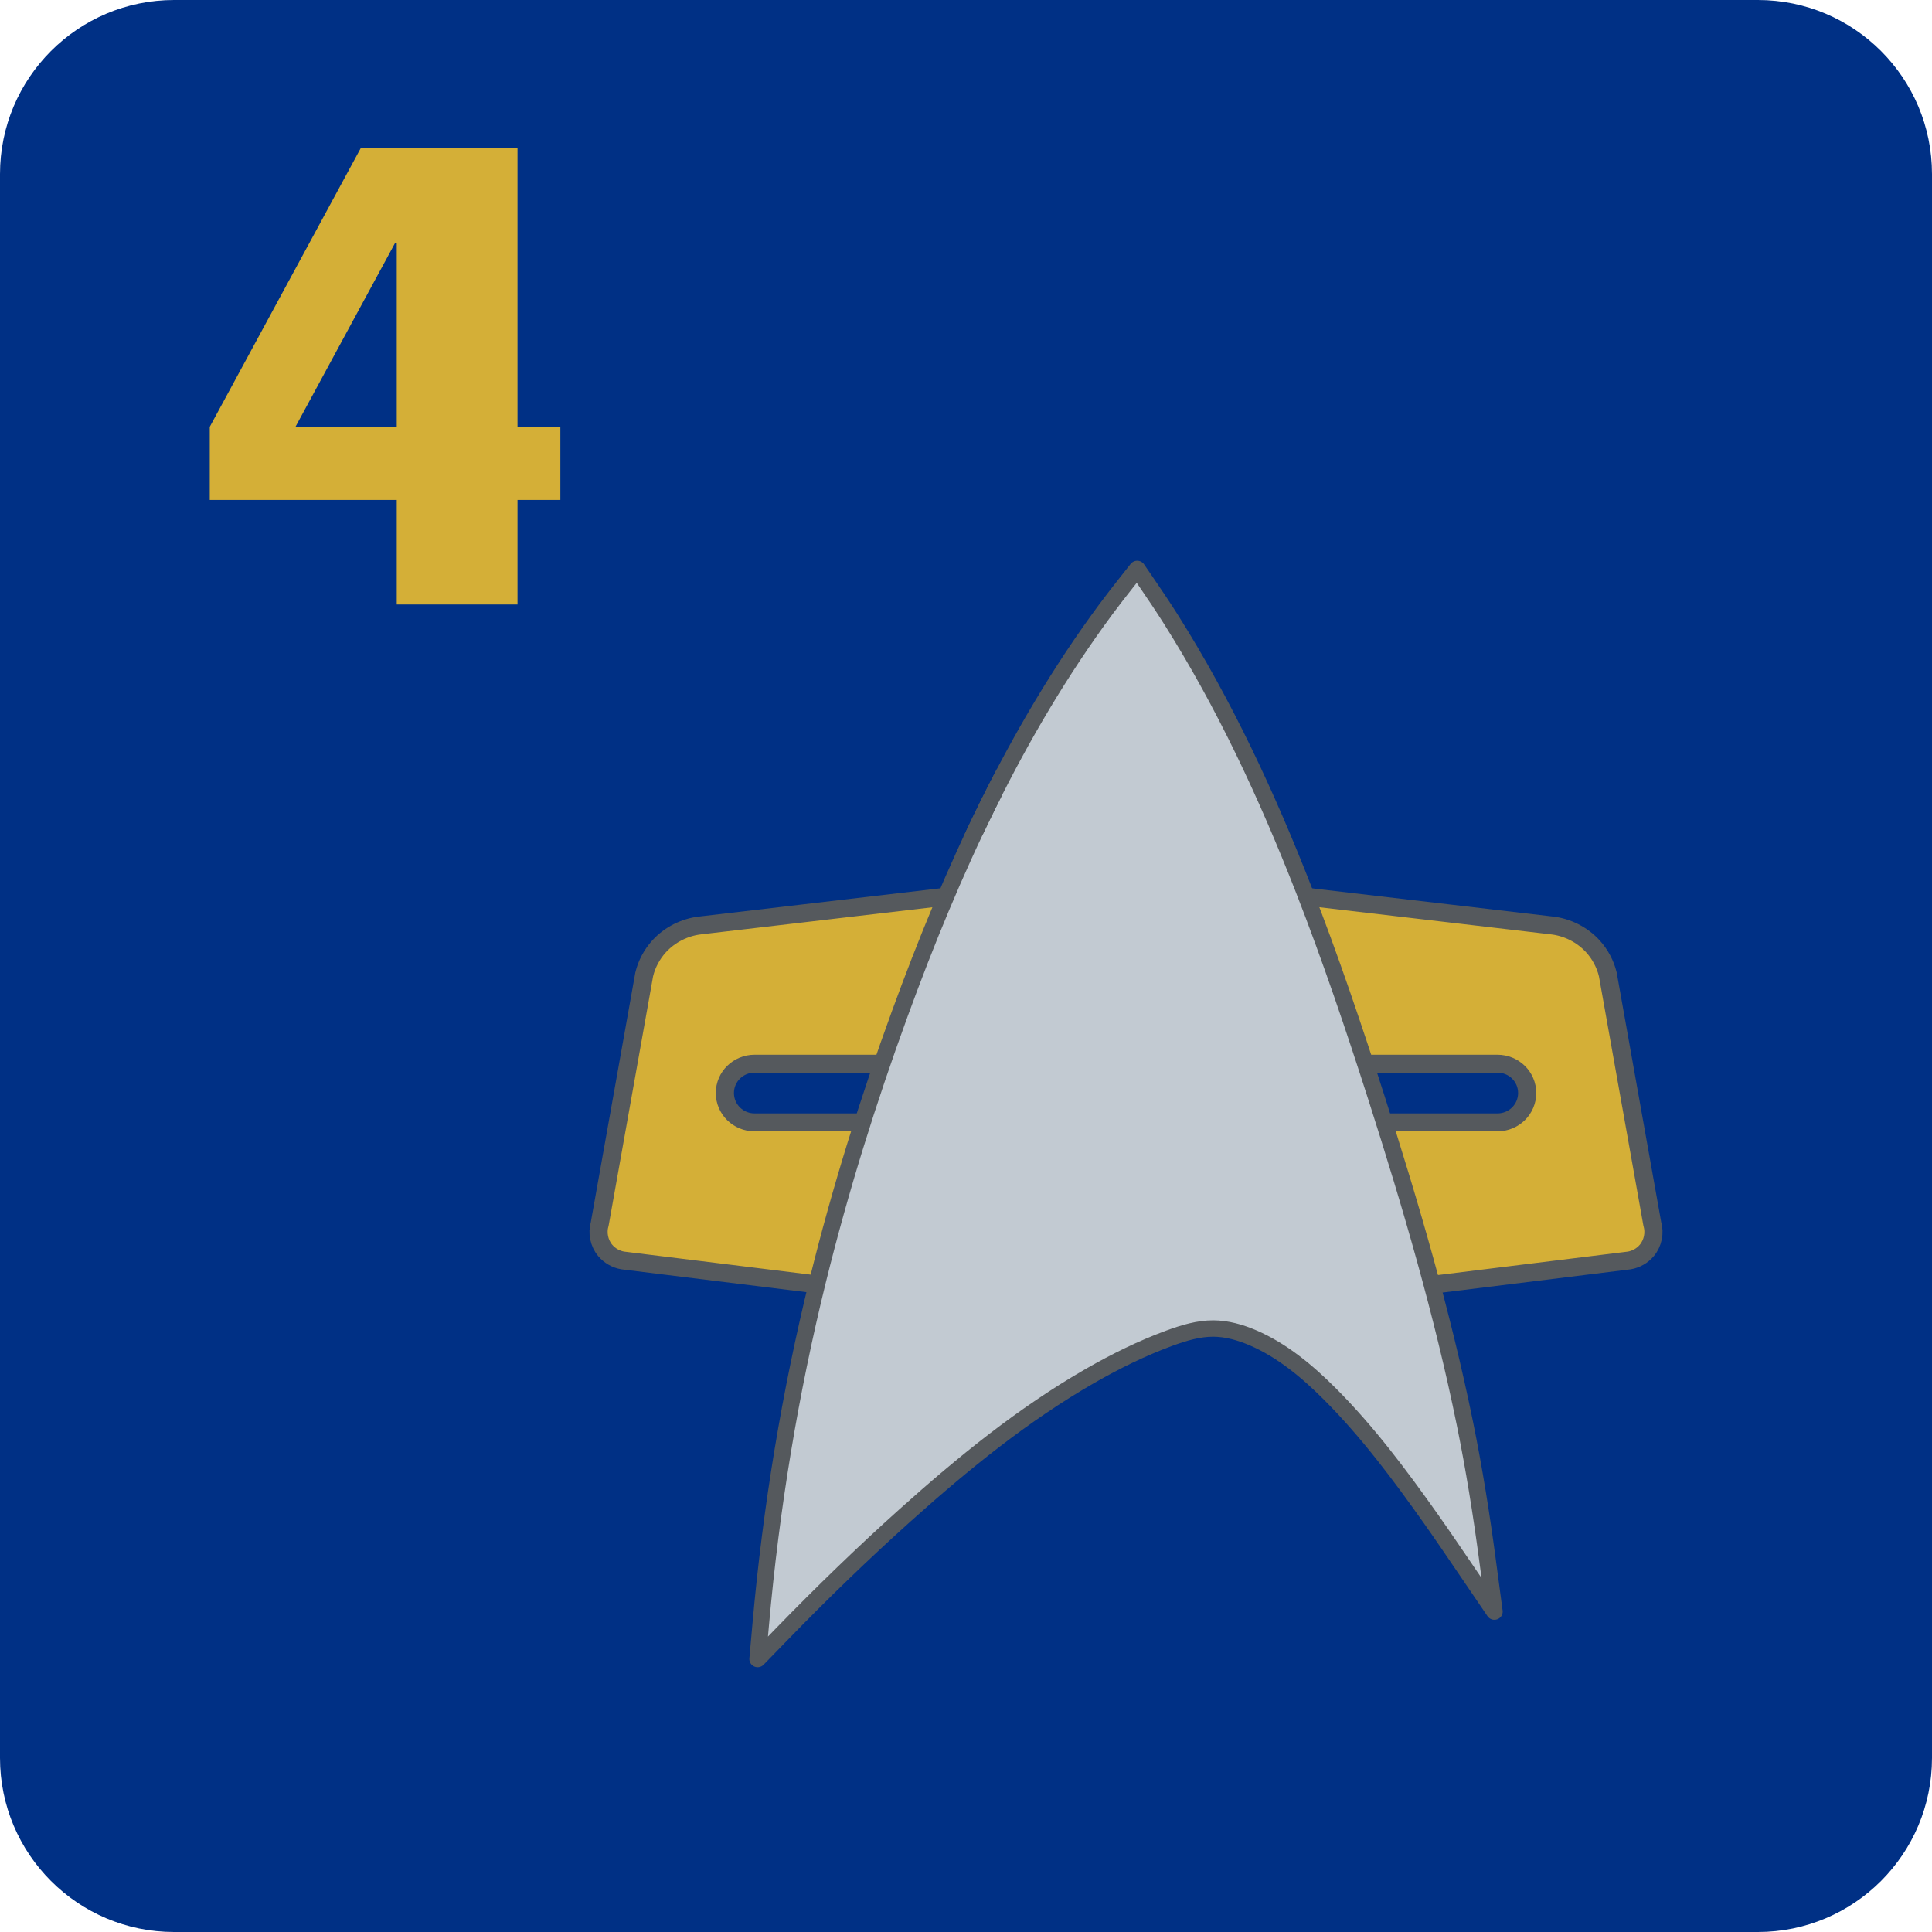
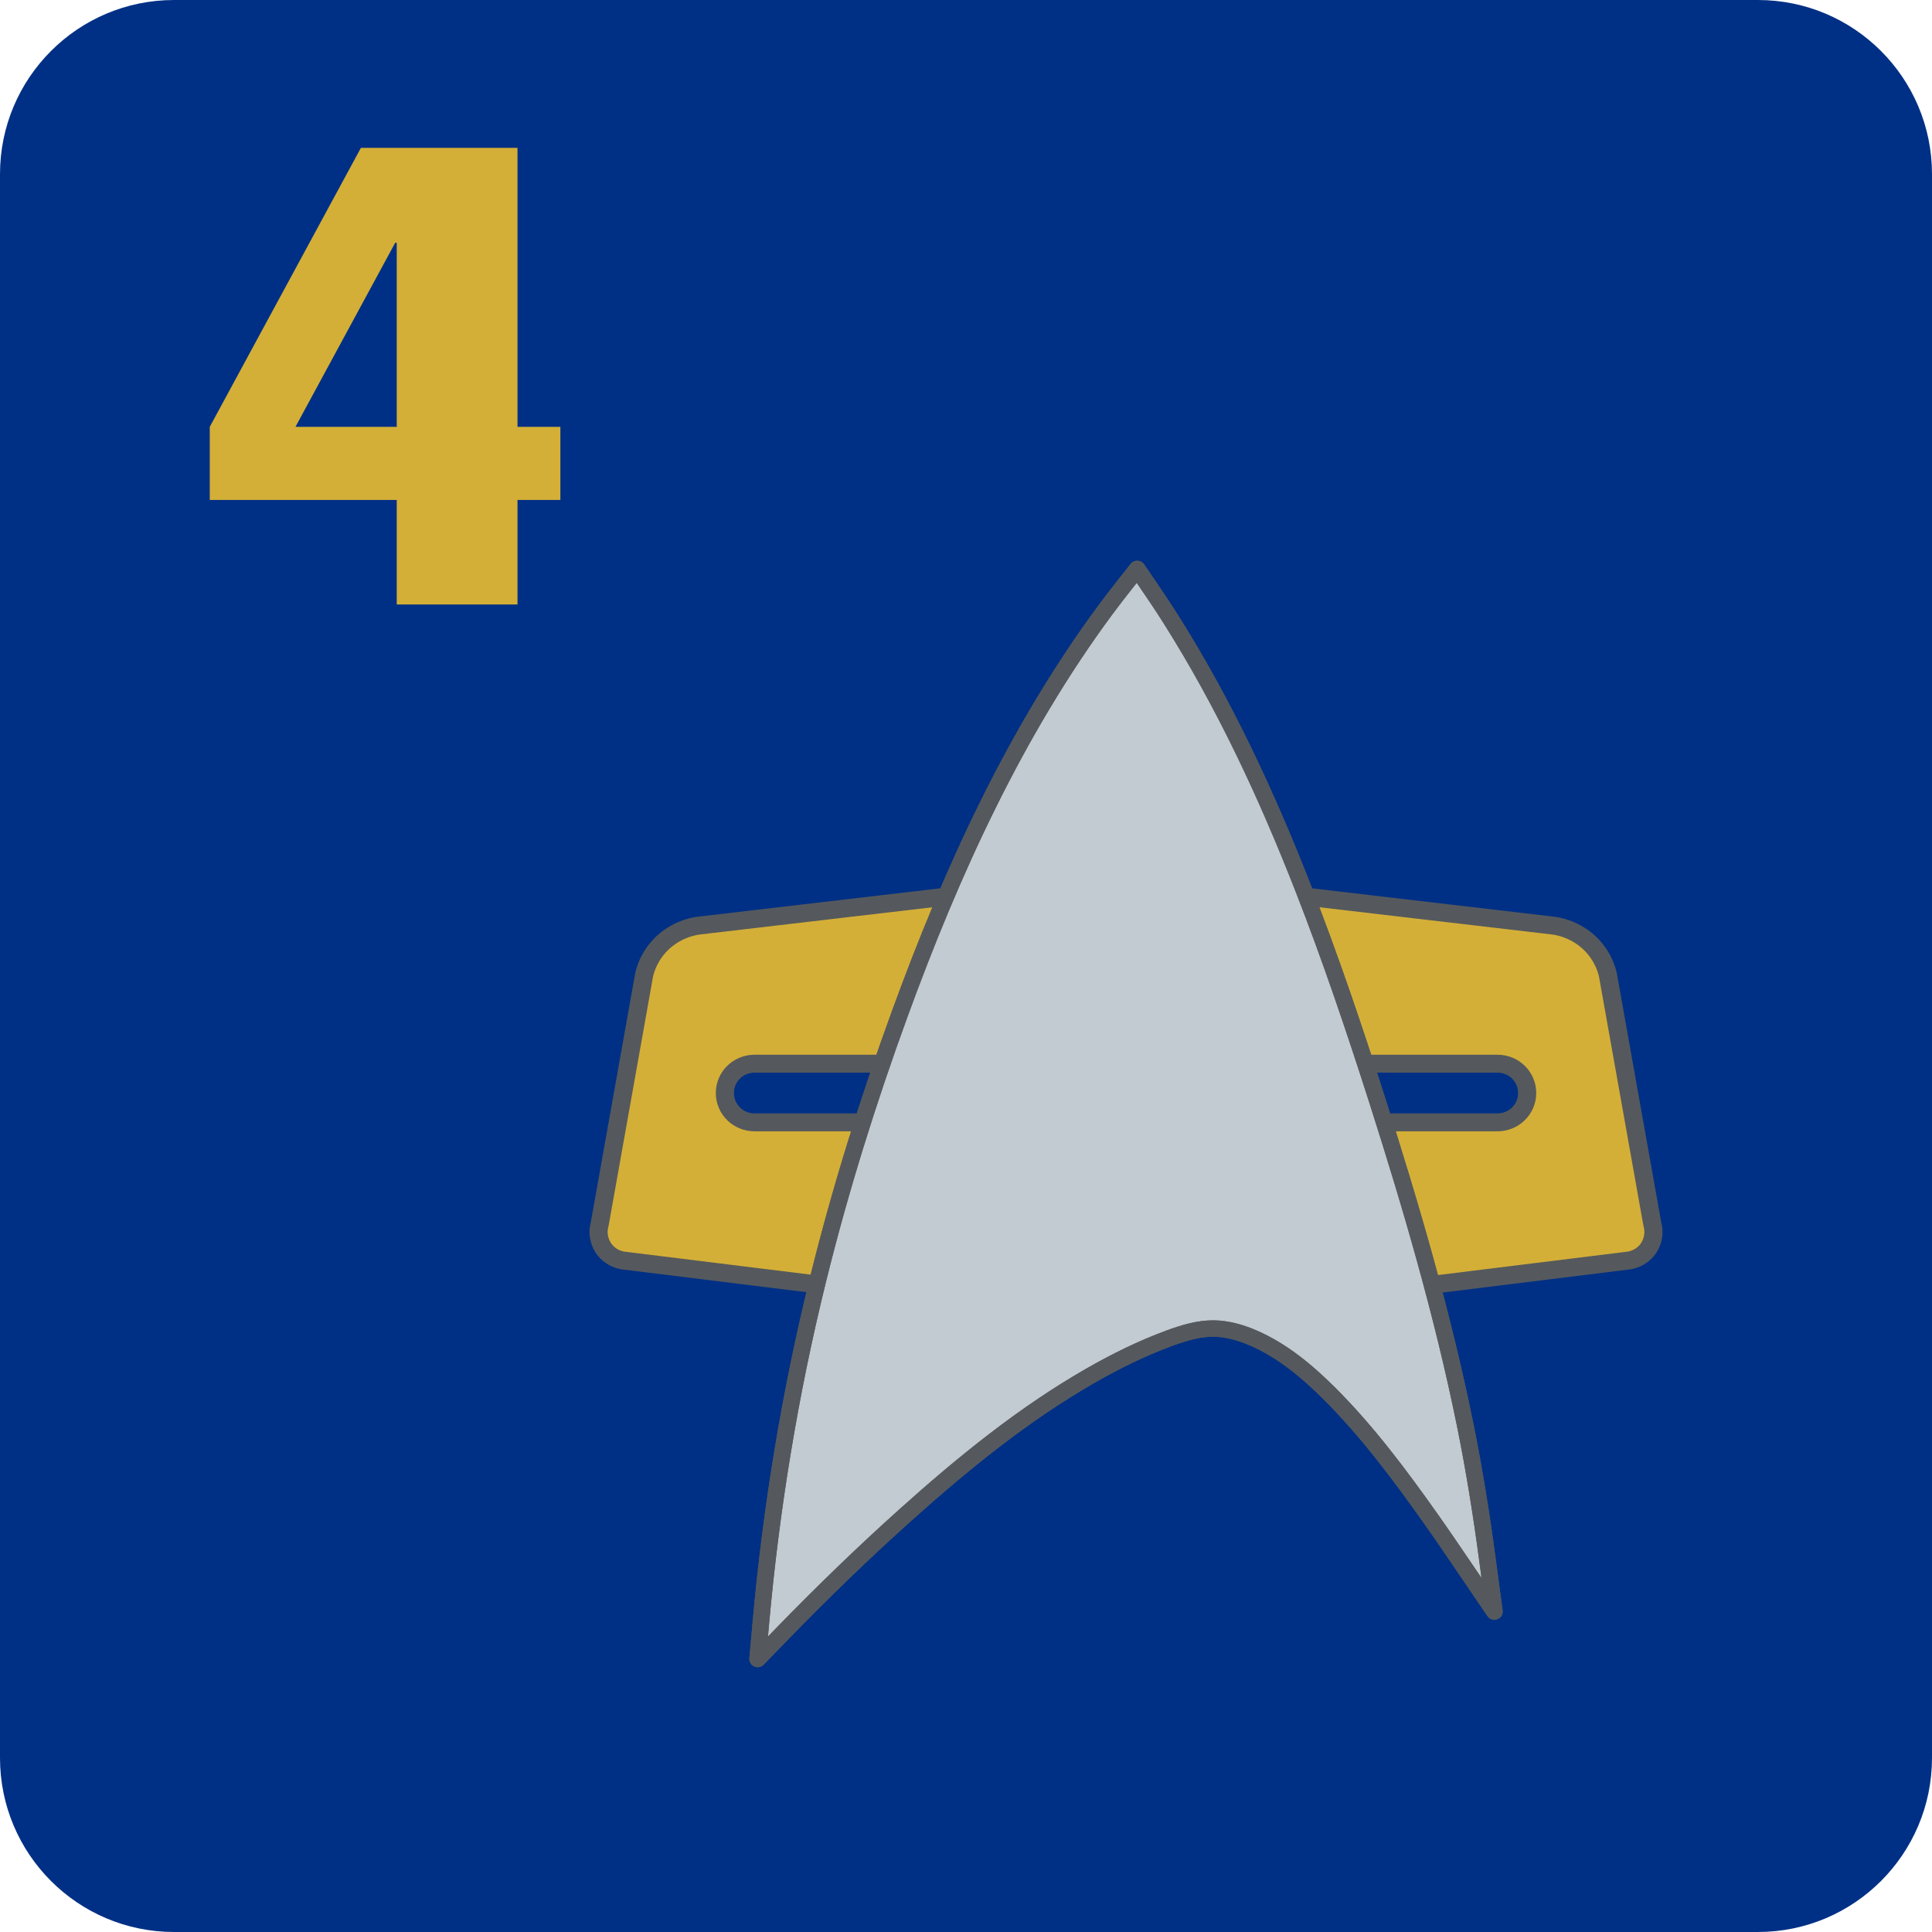
<svg xmlns="http://www.w3.org/2000/svg" viewBox="0 0 344 344" width="344" height="344" role="img" aria-label="Janeway numbered die face 4">
  <defs>
-     <clipPath id="face-clip">
-       <rect x="0" y="0" width="344" height="344" rx="31" />
-     </clipPath>
-     <clipPath id="clip-gold-bars" clipPathUnits="userSpaceOnUse">
-       <path d="m 232.706,218.031 -154.417,18.316 c -9.571,1.026 -18.708,5.703 -25.142,12.863 -4.367,4.86 -7.497,10.816 -9.02,17.17 l -26.954,153.101 c -1.664,5.546 -0.377,11.888 3.315,16.349 2.657,3.21 6.483,5.429 10.588,6.144 l 115.209,14.416 379.619,0 115.209,-14.416 c 4.105,-0.714 7.931,-2.934 10.588,-6.144 3.692,-4.461 4.971,-10.803 3.307,-16.349 l -26.954,-153.101 c -1.523,-6.354 -4.653,-12.309 -9.02,-17.17 -6.434,-7.16 -15.57,-11.837 -25.142,-12.863 l -154.417,-18.316 z m -121.701,103.185 450.183,0 c 9.976,0 18.008,8.031 18.008,18.008 0,9.976 -8.031,18.007 -18.008,18.007 l -450.183,0 c -9.976,0 -18.008,-8.031 -18.008,-18.007 0,-9.976 8.031,-18.008 18.008,-18.008 z" transform="translate(81.57205 74.27132) scale(0.2690565)" clip-rule="evenodd" />
-     </clipPath>
-   </defs>
-   <g clip-path="url(#face-clip)">
-     <rect x="0" y="0" width="344" height="344" fill="#003085" />
+     </defs>
+   <g>
+     <rect x="0" y="0" width="344" height="344" fill="#003085" rx="31" />
    <g transform="translate(12.66258 16.11653) scale(1.092025 1.07828)">
      <g transform="translate(81.57205 74.27132) scale(0.2690565)">
        <path d="m 232.706,218.031 -154.417,18.316 c -9.571,1.026 -18.708,5.703 -25.142,12.863 -4.367,4.86 -7.497,10.816 -9.02,17.17 l -26.954,153.101 c -1.664,5.546 -0.377,11.888 3.315,16.349 2.657,3.21 6.483,5.429 10.588,6.144 l 115.209,14.416 379.619,0 115.209,-14.416 c 4.105,-0.714 7.931,-2.934 10.588,-6.144 3.692,-4.461 4.971,-10.803 3.307,-16.349 l -26.954,-153.101 c -1.523,-6.354 -4.653,-12.309 -9.02,-17.17 -6.434,-7.16 -15.57,-11.837 -25.142,-12.863 l -154.417,-18.316 z m -121.701,103.185 450.183,0 c 9.976,0 18.008,8.031 18.008,18.008 0,9.976 -8.031,18.007 -18.008,18.007 l -450.183,0 c -9.976,0 -18.008,-8.031 -18.008,-18.007 0,-9.976 8.031,-18.008 18.008,-18.008 z" fill="#D4AF37" fill-rule="evenodd" stroke="#55595D" stroke-width="11" stroke-linejoin="round" />
      </g>
      <path d="m 344.167,16.458 -1.763,2.259 -5.282,6.777 c -4.625,5.935 -9.271,11.942 -13.79,18.129 -60.056,82.234 -102.17,176.019 -136.573,271.471 -21.141,58.658 -39.566,118.324 -54.338,178.941 -18.486,75.856 -31.025,153.124 -37.859,230.874 l -2.072,23.549 16.366,-17.056 c 26.312,-27.421 53.419,-54.053 81.511,-79.569 38.255,-34.747 78.261,-67.752 122.669,-93.546 16.805,-9.761 34.19,-18.448 52.282,-25.198 9.769,-3.645 19.6,-6.597 29.359,-6.549 8.858,0.041 17.769,2.552 26.255,6.249 19.202,8.364 35.783,22.312 50.893,37.607 25.036,25.342 46.363,54.28 66.958,83.754 7.578,10.845 14.973,21.904 22.428,32.999 l 19.787,29.465 -4.64,-35.185 c -4.001,-30.365 -8.786,-60.67 -14.838,-90.783 -14.911,-74.191 -35.937,-146.933 -58.694,-218.937 -14.906,-47.164 -30.592,-94.142 -48.422,-140.367 -24.164,-62.644 -52.346,-124.044 -87.971,-181.168 -5.138,-8.239 -10.486,-16.278 -15.854,-24.223 l -6.411,-9.491 z" transform="translate(89.19411 74.95297) scale(0.2459016)" fill="#C2CAD2" stroke="none" />
      <path d="m 344.167,16.458 -1.763,2.259 -5.282,6.777 c -4.625,5.935 -9.271,11.942 -13.79,18.129 -60.056,82.234 -102.17,176.019 -136.573,271.471 -21.141,58.658 -39.566,118.324 -54.338,178.941 -18.486,75.856 -31.025,153.124 -37.859,230.874 l -2.072,23.549 16.366,-17.056 c 26.312,-27.421 53.419,-54.053 81.511,-79.569 38.255,-34.747 78.261,-67.752 122.669,-93.546 16.805,-9.761 34.19,-18.448 52.282,-25.198 9.769,-3.645 19.6,-6.597 29.359,-6.549 8.858,0.041 17.769,2.552 26.255,6.249 19.202,8.364 35.783,22.312 50.893,37.607 25.036,25.342 46.363,54.28 66.958,83.754 7.578,10.845 14.973,21.904 22.428,32.999 l 19.787,29.465 -4.64,-35.185 c -4.001,-30.365 -8.786,-60.67 -14.838,-90.783 -14.911,-74.191 -35.937,-146.933 -58.694,-218.937 -14.906,-47.164 -30.592,-94.142 -48.422,-140.367 -24.164,-62.644 -52.346,-124.044 -87.971,-181.168 -5.138,-8.239 -10.486,-16.278 -15.854,-24.223 l -6.411,-9.491 z" transform="translate(89.19411 74.95297) scale(0.2459016)" fill="none" stroke="#55595D" stroke-width="11" stroke-linejoin="round" />
-       <path d="m 344.167,16.458 -1.763,2.259 -5.282,6.777 c -4.625,5.935 -9.271,11.942 -13.79,18.129 -60.056,82.234 -102.17,176.019 -136.573,271.471 -21.141,58.658 -39.566,118.324 -54.338,178.941 -18.486,75.856 -31.025,153.124 -37.859,230.874 l -2.072,23.549 16.366,-17.056 c 26.312,-27.421 53.419,-54.053 81.511,-79.569 38.255,-34.747 78.261,-67.752 122.669,-93.546 16.805,-9.761 34.19,-18.448 52.282,-25.198 9.769,-3.645 19.6,-6.597 29.359,-6.549 8.858,0.041 17.769,2.552 26.255,6.249 19.202,8.364 35.783,22.312 50.893,37.607 25.036,25.342 46.363,54.28 66.958,83.754 7.578,10.845 14.973,21.904 22.428,32.999 l 19.787,29.465 -4.64,-35.185 c -4.001,-30.365 -8.786,-60.67 -14.838,-90.783 -14.911,-74.191 -35.937,-146.933 -58.694,-218.937 -14.906,-47.164 -30.592,-94.142 -48.422,-140.367 -24.164,-62.644 -52.346,-124.044 -87.971,-181.168 -5.138,-8.239 -10.486,-16.278 -15.854,-24.223 l -6.411,-9.491 z" transform="translate(89.19411 74.95297) scale(0.2459016)" fill="none" stroke="#55595D" stroke-width="11" stroke-linejoin="round" clip-path="url(#clip-gold-bars)" />
+       <path d="m 344.167,16.458 -1.763,2.259 -5.282,6.777 c -4.625,5.935 -9.271,11.942 -13.79,18.129 -60.056,82.234 -102.17,176.019 -136.573,271.471 -21.141,58.658 -39.566,118.324 -54.338,178.941 -18.486,75.856 -31.025,153.124 -37.859,230.874 l -2.072,23.549 16.366,-17.056 c 26.312,-27.421 53.419,-54.053 81.511,-79.569 38.255,-34.747 78.261,-67.752 122.669,-93.546 16.805,-9.761 34.19,-18.448 52.282,-25.198 9.769,-3.645 19.6,-6.597 29.359,-6.549 8.858,0.041 17.769,2.552 26.255,6.249 19.202,8.364 35.783,22.312 50.893,37.607 25.036,25.342 46.363,54.28 66.958,83.754 7.578,10.845 14.973,21.904 22.428,32.999 l 19.787,29.465 -4.64,-35.185 c -4.001,-30.365 -8.786,-60.67 -14.838,-90.783 -14.911,-74.191 -35.937,-146.933 -58.694,-218.937 -14.906,-47.164 -30.592,-94.142 -48.422,-140.367 -24.164,-62.644 -52.346,-124.044 -87.971,-181.168 -5.138,-8.239 -10.486,-16.278 -15.854,-24.223 l -6.411,-9.491 z" transform="translate(89.19411 74.95297) scale(0.2459016)" fill="none" stroke="#55595D" stroke-width="11" stroke-linejoin="round" />
    </g>
    <path d="M0.343 18.614 L27.749 18.614 L27.749 0 L45.449 0 L45.449 18.614 L51.73 18.614 L51.73 31.632 L45.449 31.632 L45.449 81.306 L22.496 81.306 L0.343 31.632 Z M27.521 64.406 L27.749 64.406 L27.749 31.632 L12.904 31.632 Z" transform="matrix(1.214808 0 0 -1 36.93252 107.6319)" fill="#D4AF37" />
  </g>
</svg>
